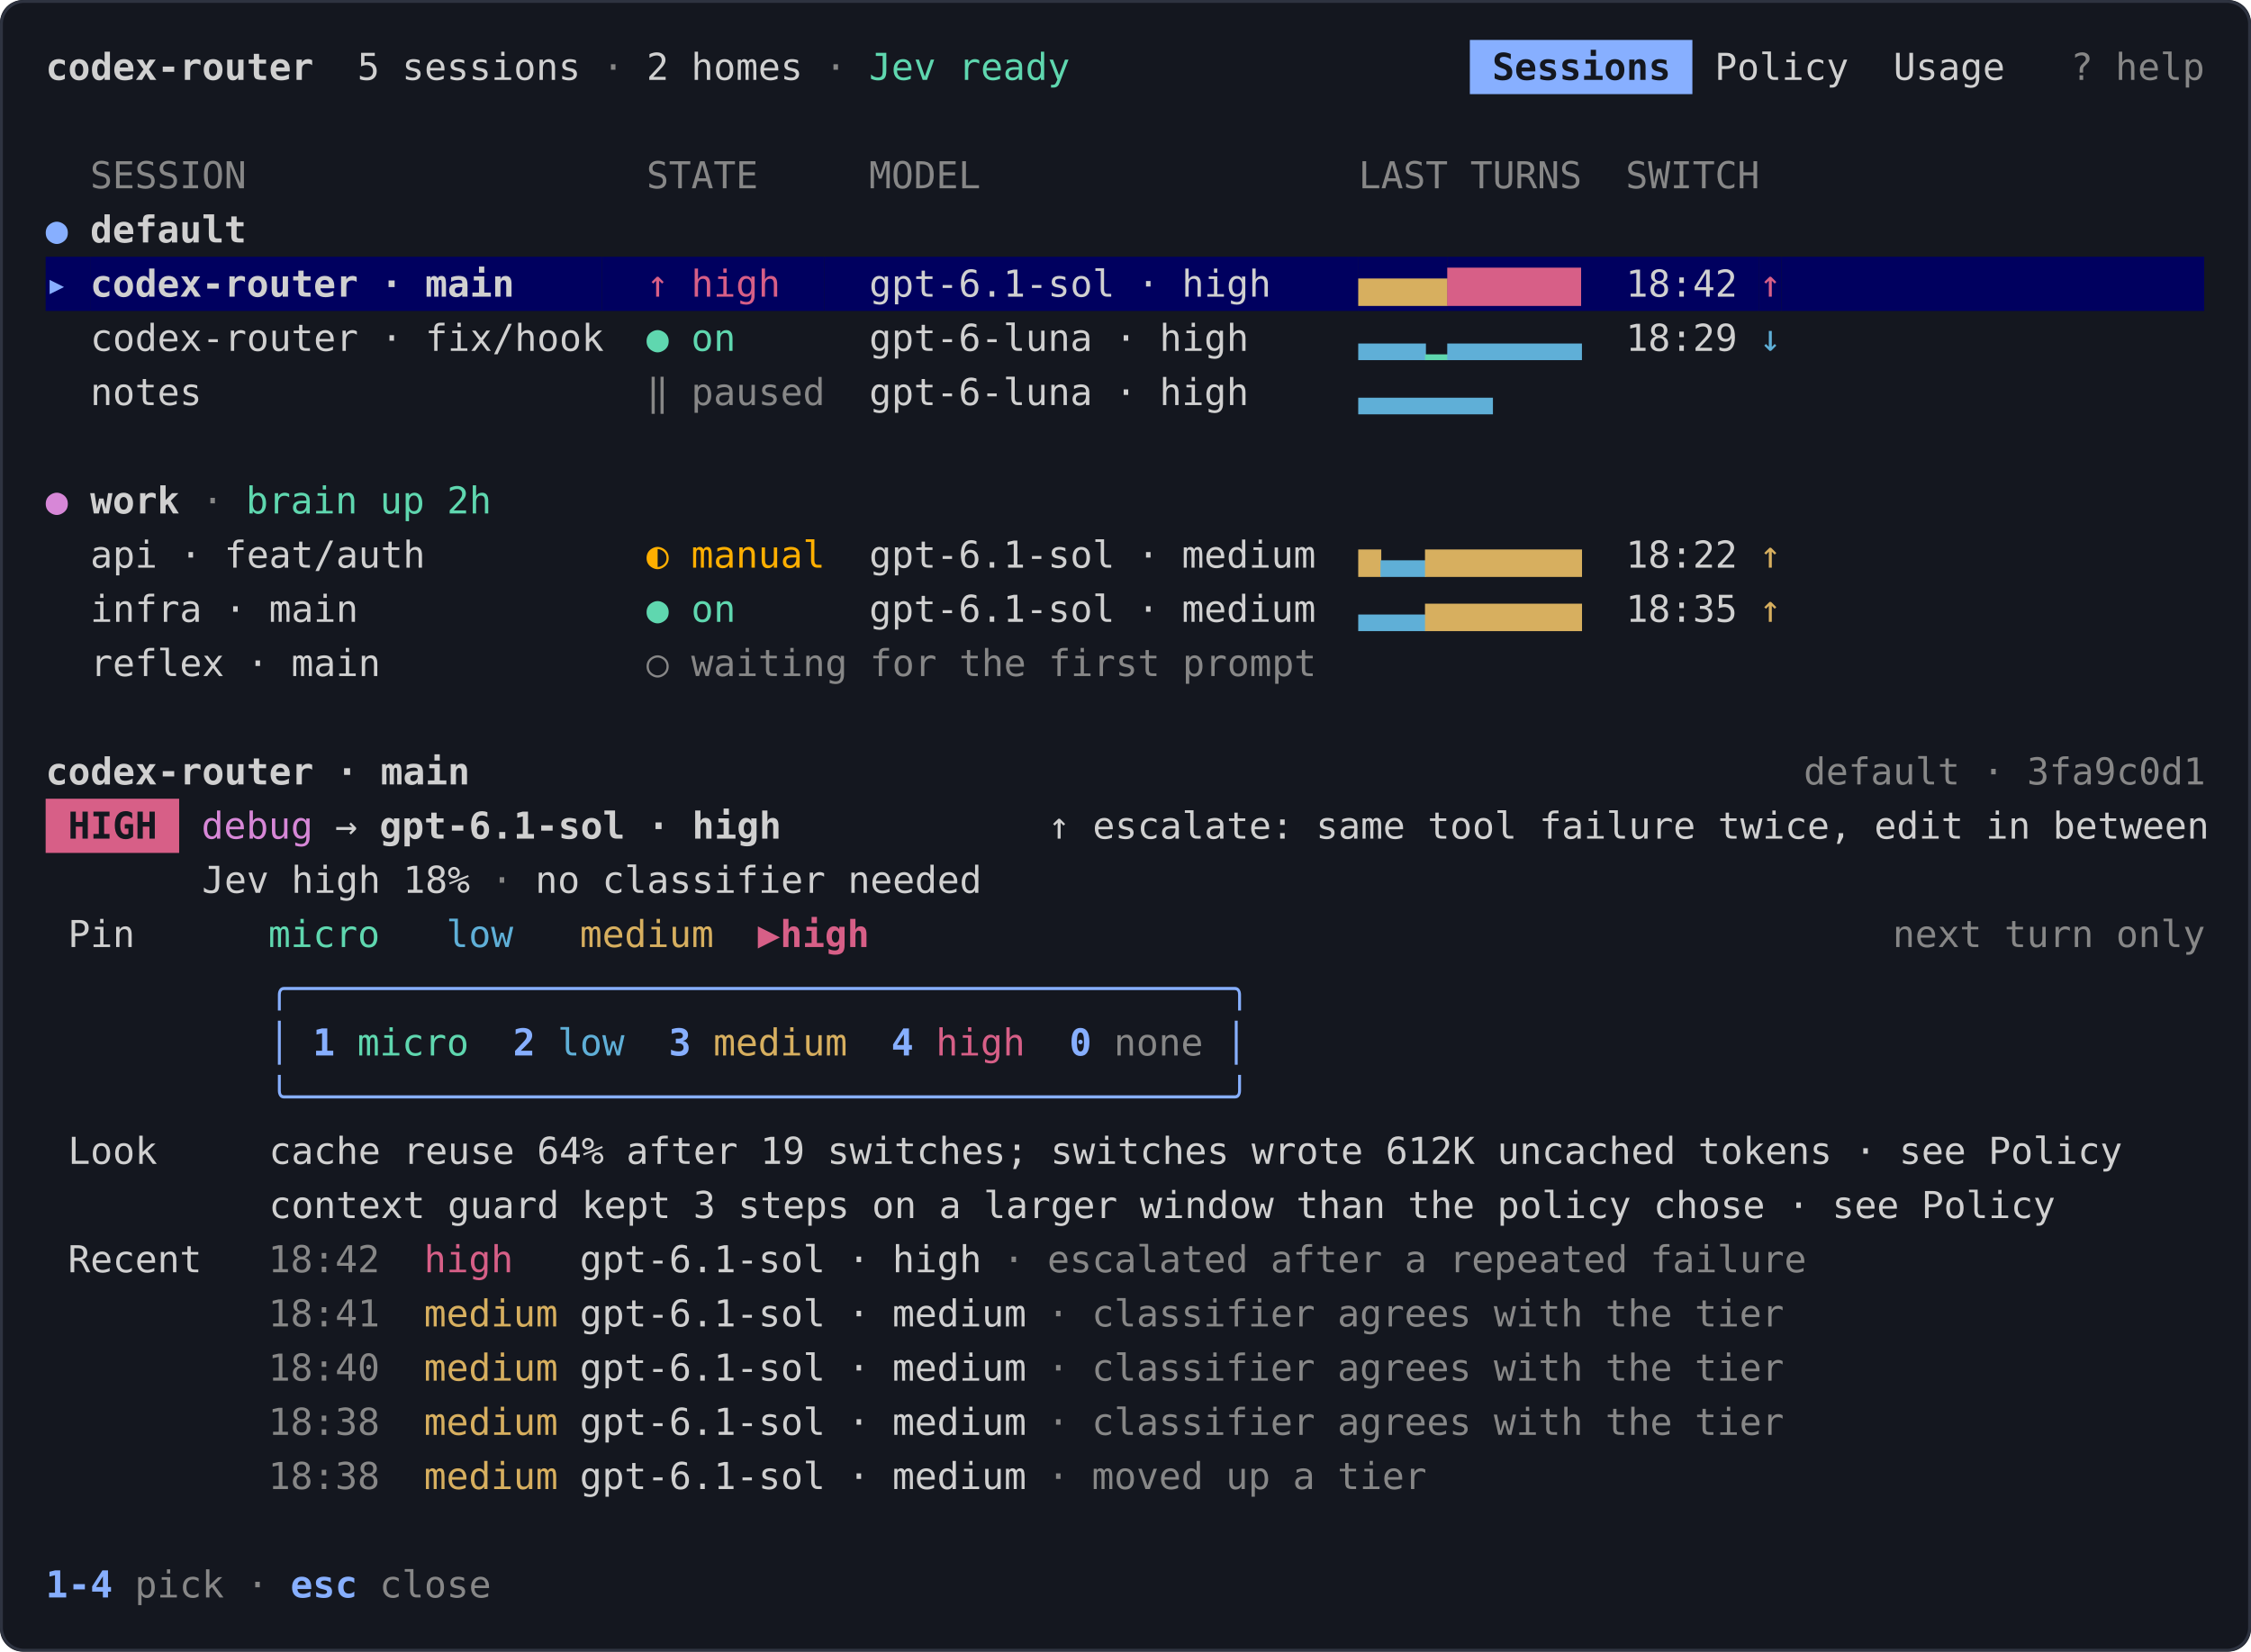
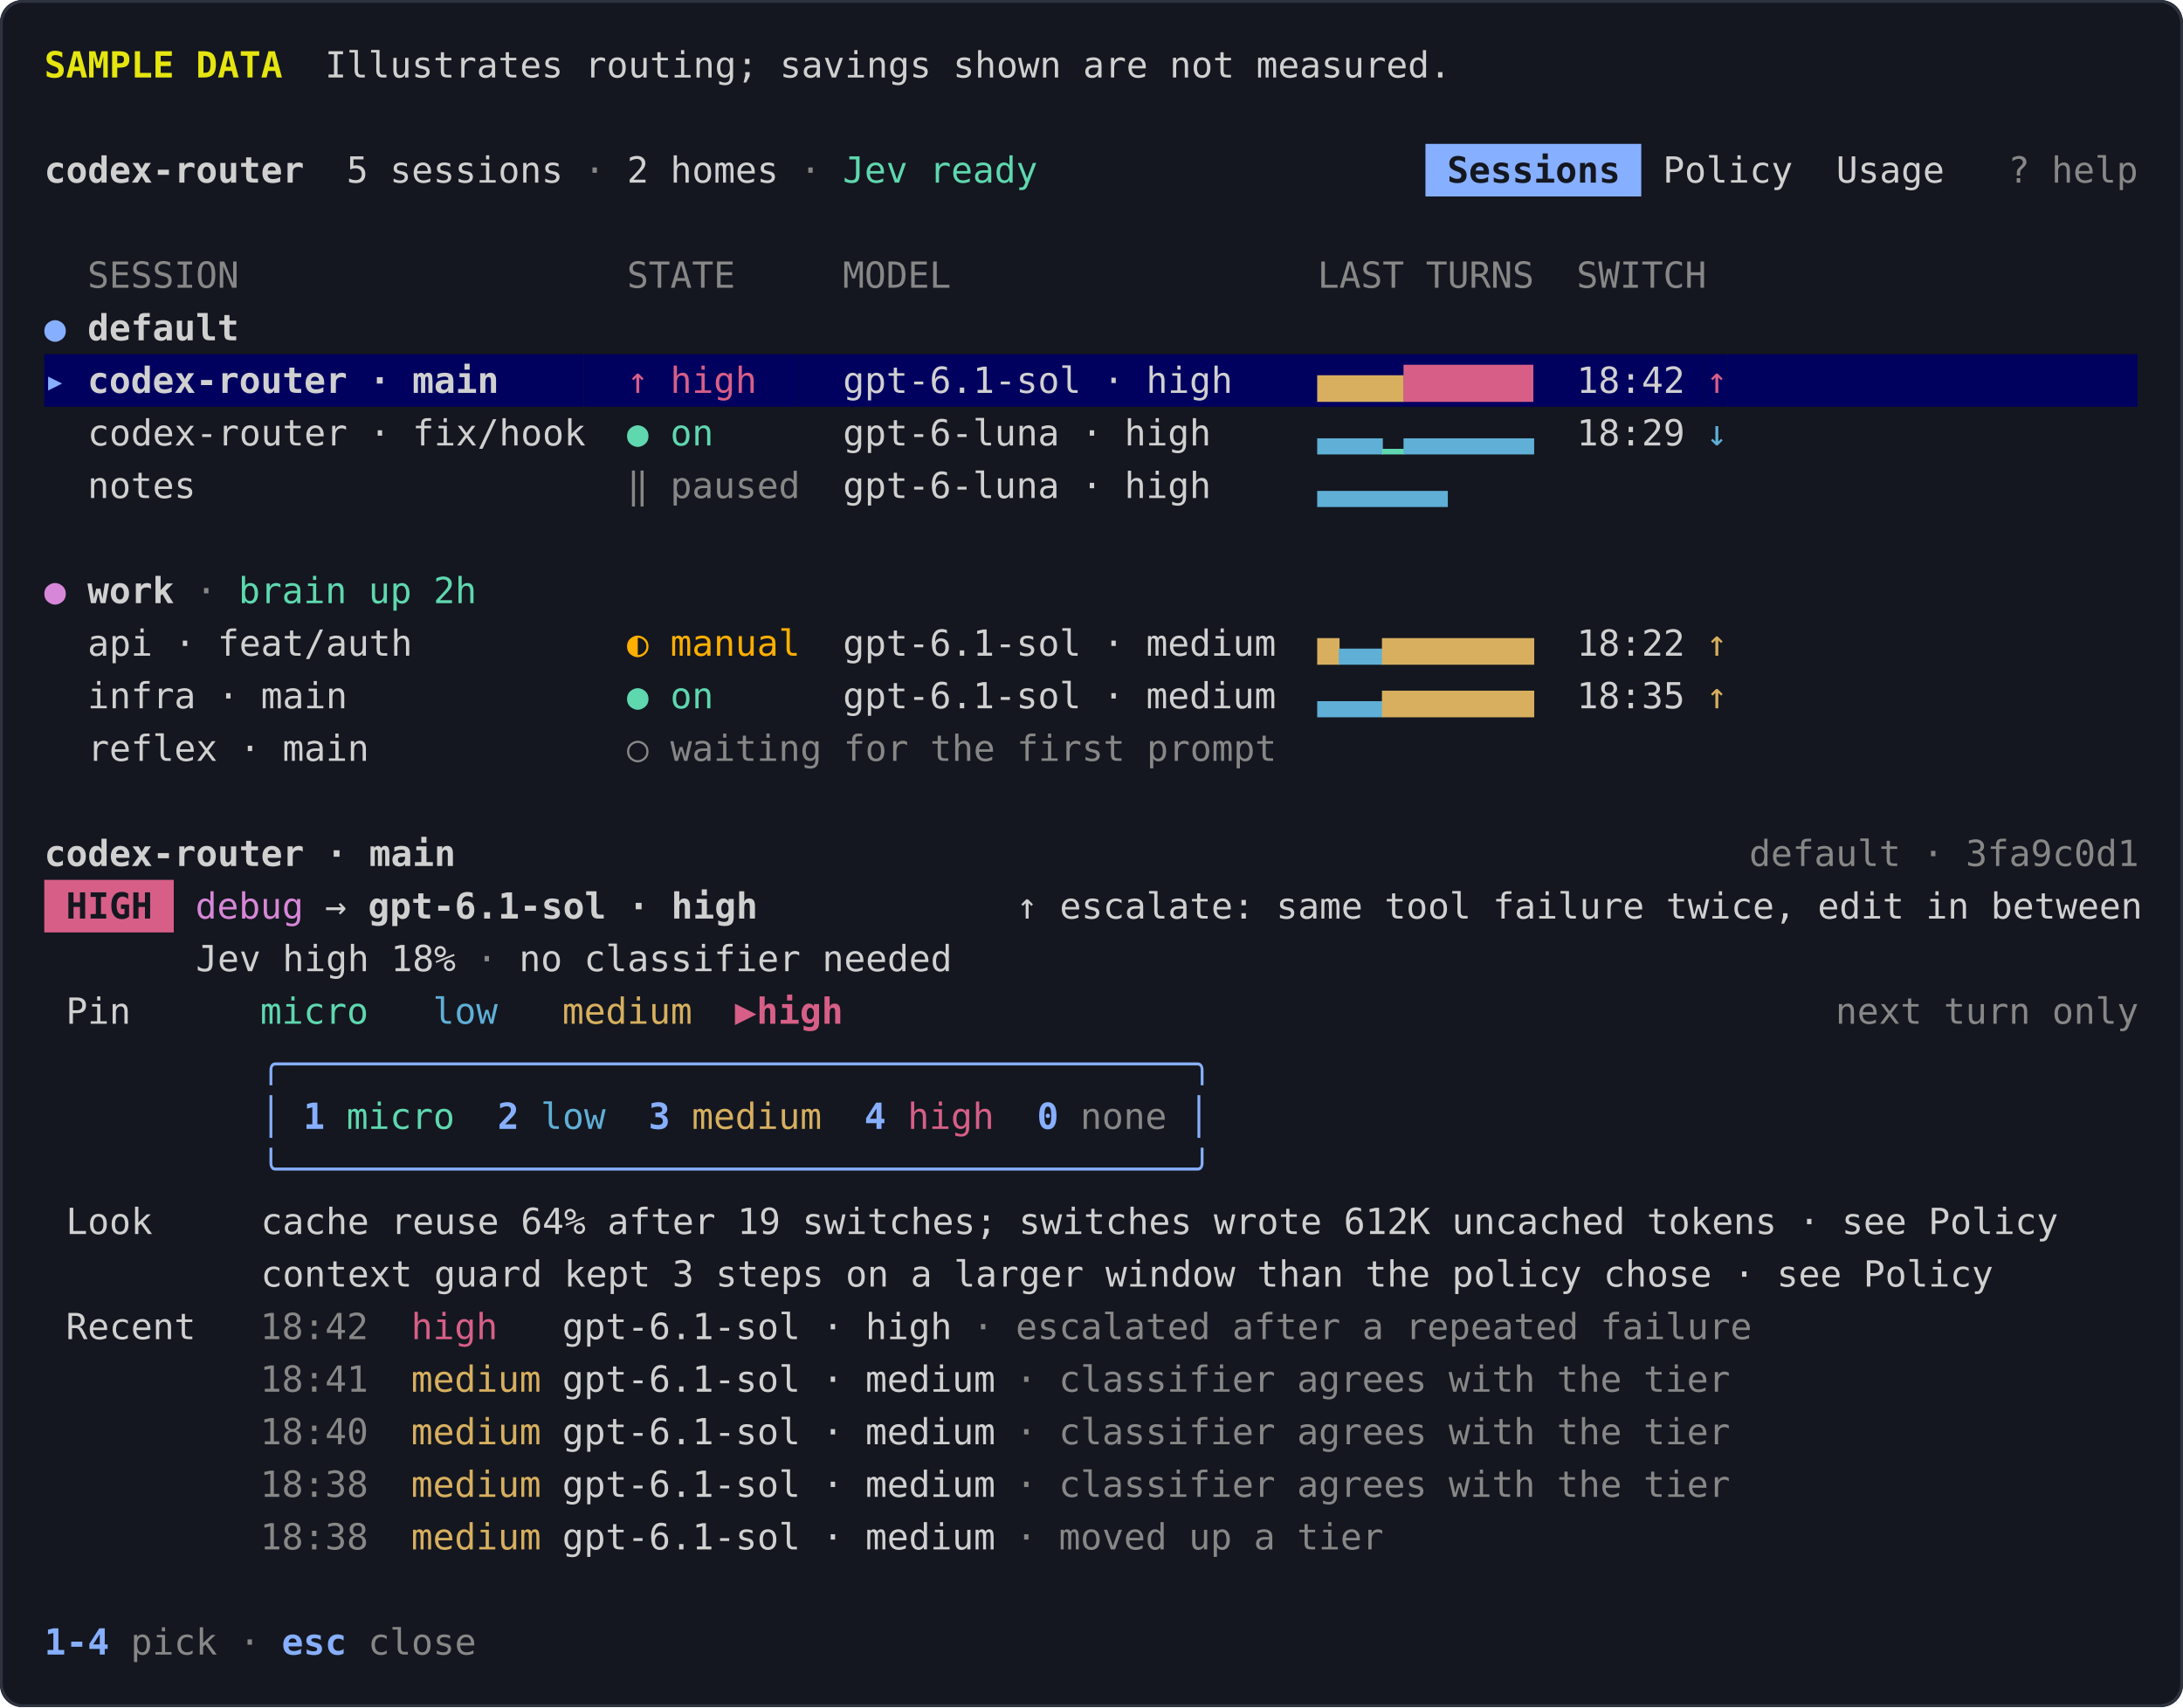
- <svg xmlns="http://www.w3.org/2000/svg" viewBox="0 0 789 579" width="789" height="579" role="img" aria-labelledby="title desc">
+ <svg xmlns="http://www.w3.org/2000/svg" viewBox="0 0 789 617" width="789" height="617" role="img" aria-labelledby="title desc">
  <style>text { font-family: ui-monospace, SFMono-Regular, Menlo, Consolas, 'DejaVu Sans Mono', monospace; font-size: 13px; }</style>
-   <rect width="789" height="579" rx="8" fill="#14171f" />
-   <rect x="0.5" y="0.5" width="788" height="578" rx="8" fill="none" stroke="#2e3340" />
-   <text x="16.0" y="28.0" fill="#d0d0d0" font-weight="700" xml:space="preserve">codex-router</text>
-   <text x="109.6" y="28.0" fill="#d0d0d0" xml:space="preserve">  5 sessions</text>
-   <text x="203.2" y="28.0" fill="#878787" xml:space="preserve"> · </text>
-   <text x="226.6" y="28.0" fill="#d0d0d0" xml:space="preserve">2 homes</text>
-   <text x="281.2" y="28.0" fill="#878787" xml:space="preserve"> · </text>
-   <text x="304.6" y="28.0" fill="#5fd7af" xml:space="preserve">Jev ready</text>
-   <rect x="515.2" y="14.0" width="78.0" height="19" fill="#87afff" />
-   <text x="515.2" y="28.0" fill="#14171f" font-weight="700" xml:space="preserve"> Sessions </text>
-   <text x="593.2" y="28.0" fill="#d0d0d0" xml:space="preserve"> Policy  Usage   </text>
-   <text x="725.8" y="28.0" fill="#878787" xml:space="preserve">? help</text>
-   <text x="31.6" y="66.0" fill="#878787" xml:space="preserve">SESSION                </text>
-   <text x="226.6" y="66.0" fill="#878787" xml:space="preserve">STATE   </text>
-   <text x="304.6" y="66.0" fill="#878787" xml:space="preserve">MODEL               </text>
-   <text x="476.2" y="66.0" fill="#878787" xml:space="preserve">LAST TURNS</text>
-   <text x="569.8" y="66.0" fill="#878787" xml:space="preserve">SWITCH</text>
-   <text x="16.0" y="85.0" fill="#87afff" xml:space="preserve">● </text>
-   <text x="31.6" y="85.0" fill="#d0d0d0" font-weight="700" xml:space="preserve">default</text>
-   <rect x="16.0" y="90.0" width="15.6" height="19" fill="#00005f" />
-   <text x="16.0" y="104.0" fill="#87afff" font-weight="700" xml:space="preserve">▸ </text>
-   <rect x="31.6" y="90.0" width="179.4" height="19" fill="#00005f" />
-   <text x="31.6" y="104.0" fill="#d0d0d0" font-weight="700" xml:space="preserve">codex-router · main    </text>
-   <rect x="211.0" y="90.0" width="15.6" height="19" fill="#00005f" />
-   <rect x="226.6" y="90.0" width="62.4" height="19" fill="#00005f" />
-   <text x="226.6" y="104.0" fill="#d75f87" xml:space="preserve">↑ high  </text>
-   <rect x="289.0" y="90.0" width="187.2" height="19" fill="#00005f" />
-   <text x="289.0" y="104.0" fill="#d0d0d0" xml:space="preserve">  gpt-6.1-sol · high    </text>
-   <rect x="476.2" y="90.0" width="31.2" height="19" fill="#00005f" />
-   <text x="476.2" y="104.0" fill="#d7af5f" xml:space="preserve">▅▅▅▅</text>
-   <rect x="507.4" y="90.0" width="46.8" height="19" fill="#00005f" />
-   <text x="507.4" y="104.0" fill="#d75f87" xml:space="preserve">▇▇▇▇▇▇</text>
-   <rect x="554.2" y="90.0" width="62.4" height="19" fill="#00005f" />
-   <text x="554.2" y="104.0" fill="#d0d0d0" xml:space="preserve">  18:42 </text>
-   <rect x="616.6" y="90.0" width="7.8" height="19" fill="#00005f" />
-   <text x="616.6" y="104.0" fill="#d75f87" xml:space="preserve">↑</text>
-   <rect x="624.4" y="90.0" width="148.2" height="19" fill="#00005f" />
-   <text x="16.0" y="123.0" fill="#d0d0d0" xml:space="preserve">  codex-router · fix/hook  </text>
-   <text x="226.6" y="123.0" fill="#5fd7af" xml:space="preserve">● on    </text>
-   <text x="289.0" y="123.0" fill="#d0d0d0" xml:space="preserve">  gpt-6-luna · high     </text>
-   <text x="476.2" y="123.0" fill="#5fafd7" xml:space="preserve">▃▃▃</text>
-   <text x="499.6" y="123.0" fill="#5fd7af" xml:space="preserve">▁</text>
-   <text x="507.4" y="123.0" fill="#5fafd7" xml:space="preserve">▃▃▃▃▃▃</text>
-   <text x="554.2" y="123.0" fill="#d0d0d0" xml:space="preserve">  18:29 </text>
-   <text x="616.6" y="123.0" fill="#5fafd7" xml:space="preserve">↓</text>
-   <text x="16.0" y="142.0" fill="#d0d0d0" xml:space="preserve">  notes                    </text>
-   <text x="226.6" y="142.0" fill="#878787" xml:space="preserve">‖ paused</text>
-   <text x="289.0" y="142.0" fill="#d0d0d0" xml:space="preserve">  gpt-6-luna · high     </text>
-   <text x="476.2" y="142.0" fill="#5fafd7" xml:space="preserve">▃▃▃▃▃▃</text>
-   <text x="16.0" y="180.0" fill="#d787d7" xml:space="preserve">● </text>
-   <text x="31.6" y="180.0" fill="#d0d0d0" font-weight="700" xml:space="preserve">work</text>
-   <text x="62.8" y="180.0" fill="#878787" xml:space="preserve"> · </text>
-   <text x="86.2" y="180.0" fill="#5fd7af" xml:space="preserve">brain up 2h</text>
-   <text x="16.0" y="199.0" fill="#d0d0d0" xml:space="preserve">  api · feat/auth          </text>
-   <text x="226.6" y="199.0" fill="#ffaf00" xml:space="preserve">◐ manual</text>
-   <text x="289.0" y="199.0" fill="#d0d0d0" xml:space="preserve">  gpt-6.1-sol · medium  </text>
-   <text x="476.2" y="199.0" fill="#d7af5f" xml:space="preserve">▅</text>
-   <text x="484.0" y="199.0" fill="#5fafd7" xml:space="preserve">▃▃</text>
-   <text x="499.6" y="199.0" fill="#d7af5f" xml:space="preserve">▅▅▅▅▅▅▅</text>
-   <text x="554.2" y="199.0" fill="#d0d0d0" xml:space="preserve">  18:22 </text>
-   <text x="616.6" y="199.0" fill="#d7af5f" xml:space="preserve">↑</text>
-   <text x="16.0" y="218.0" fill="#d0d0d0" xml:space="preserve">  infra · main             </text>
-   <text x="226.6" y="218.0" fill="#5fd7af" xml:space="preserve">● on    </text>
-   <text x="289.0" y="218.0" fill="#d0d0d0" xml:space="preserve">  gpt-6.1-sol · medium  </text>
-   <text x="476.2" y="218.0" fill="#5fafd7" xml:space="preserve">▃▃▃</text>
-   <text x="499.6" y="218.0" fill="#d7af5f" xml:space="preserve">▅▅▅▅▅▅▅</text>
-   <text x="554.2" y="218.0" fill="#d0d0d0" xml:space="preserve">  18:35 </text>
-   <text x="616.6" y="218.0" fill="#d7af5f" xml:space="preserve">↑</text>
-   <text x="16.0" y="237.0" fill="#d0d0d0" xml:space="preserve">  reflex · main            </text>
-   <text x="226.6" y="237.0" fill="#878787" xml:space="preserve">○ waiting for the first prompt</text>
-   <text x="16.0" y="275.0" fill="#d0d0d0" font-weight="700" xml:space="preserve">codex-router · main</text>
-   <text x="632.2" y="275.0" fill="#878787" xml:space="preserve">default · 3fa9c0d1</text>
-   <rect x="16.0" y="280.0" width="46.8" height="19" fill="#d75f87" />
-   <text x="16.0" y="294.0" fill="#14171f" font-weight="700" xml:space="preserve"> HIGH </text>
-   <text x="70.6" y="294.0" fill="#d787d7" xml:space="preserve">debug</text>
-   <text x="109.6" y="294.0" fill="#d0d0d0" xml:space="preserve"> → </text>
-   <text x="133.0" y="294.0" fill="#d0d0d0" font-weight="700" xml:space="preserve">gpt-6.1-sol · high</text>
-   <text x="273.4" y="294.0" fill="#d0d0d0" xml:space="preserve">            ↑ escalate: same tool failure twice, edit in between</text>
-   <text x="16.0" y="313.0" fill="#d0d0d0" xml:space="preserve">       Jev high 18%</text>
-   <text x="164.2" y="313.0" fill="#878787" xml:space="preserve"> · </text>
-   <text x="187.6" y="313.0" fill="#d0d0d0" xml:space="preserve">no classifier needed</text>
-   <text x="16.0" y="332.0" fill="#d0d0d0" xml:space="preserve"> Pin     </text>
-   <text x="86.2" y="332.0" fill="#5fd7af" xml:space="preserve"> micro  </text>
-   <text x="148.6" y="332.0" fill="#5fafd7" xml:space="preserve"> low  </text>
-   <text x="195.4" y="332.0" fill="#d7af5f" xml:space="preserve"> medium  </text>
-   <text x="265.6" y="332.0" fill="#d75f87" font-weight="700" xml:space="preserve">▶high  </text>
-   <text x="663.4" y="332.0" fill="#878787" xml:space="preserve">next turn only</text>
-   <text x="94.0" y="351.0" fill="#87afff" xml:space="preserve">╭──────────────────────────────────────────╮</text>
-   <text x="94.0" y="370.0" fill="#87afff" xml:space="preserve">│</text>
-   <text x="109.6" y="370.0" fill="#87afff" font-weight="700" xml:space="preserve">1</text>
-   <text x="117.4" y="370.0" fill="#5fd7af" xml:space="preserve"> micro</text>
-   <text x="179.8" y="370.0" fill="#87afff" font-weight="700" xml:space="preserve">2</text>
-   <text x="187.6" y="370.0" fill="#5fafd7" xml:space="preserve"> low</text>
-   <text x="234.4" y="370.0" fill="#87afff" font-weight="700" xml:space="preserve">3</text>
-   <text x="242.2" y="370.0" fill="#d7af5f" xml:space="preserve"> medium</text>
-   <text x="312.4" y="370.0" fill="#87afff" font-weight="700" xml:space="preserve">4</text>
-   <text x="320.2" y="370.0" fill="#d75f87" xml:space="preserve"> high</text>
-   <text x="374.8" y="370.0" fill="#87afff" font-weight="700" xml:space="preserve">0</text>
-   <text x="382.6" y="370.0" fill="#878787" xml:space="preserve"> none</text>
-   <text x="429.4" y="370.0" fill="#87afff" xml:space="preserve">│</text>
-   <text x="94.0" y="389.0" fill="#87afff" xml:space="preserve">╰──────────────────────────────────────────╯</text>
-   <text x="16.0" y="408.0" fill="#d0d0d0" xml:space="preserve"> Look     cache reuse 64% after 19 switches; switches wrote 612K uncached tokens · see Policy</text>
-   <text x="16.0" y="427.0" fill="#d0d0d0" xml:space="preserve">          context guard kept 3 steps on a larger window than the policy chose · see Policy</text>
-   <text x="16.0" y="446.0" fill="#d0d0d0" xml:space="preserve"> Recent   </text>
-   <text x="94.0" y="446.0" fill="#878787" xml:space="preserve">18:42  </text>
-   <text x="148.6" y="446.0" fill="#d75f87" xml:space="preserve">high   </text>
-   <text x="203.2" y="446.0" fill="#d0d0d0" xml:space="preserve">gpt-6.1-sol · high</text>
-   <text x="343.6" y="446.0" fill="#878787" xml:space="preserve"> · escalated after a repeated failure</text>
-   <text x="94.0" y="465.0" fill="#878787" xml:space="preserve">18:41  </text>
-   <text x="148.6" y="465.0" fill="#d7af5f" xml:space="preserve">medium </text>
-   <text x="203.2" y="465.0" fill="#d0d0d0" xml:space="preserve">gpt-6.1-sol · medium</text>
-   <text x="359.2" y="465.0" fill="#878787" xml:space="preserve"> · classifier agrees with the tier</text>
-   <text x="94.0" y="484.0" fill="#878787" xml:space="preserve">18:40  </text>
-   <text x="148.6" y="484.0" fill="#d7af5f" xml:space="preserve">medium </text>
-   <text x="203.2" y="484.0" fill="#d0d0d0" xml:space="preserve">gpt-6.1-sol · medium</text>
-   <text x="359.2" y="484.0" fill="#878787" xml:space="preserve"> · classifier agrees with the tier</text>
-   <text x="94.0" y="503.0" fill="#878787" xml:space="preserve">18:38  </text>
+   <rect width="789" height="617" rx="8" fill="#14171f" />
+   <rect x="0.5" y="0.5" width="788" height="616" rx="8" fill="none" stroke="#2e3340" />
+   <text x="16.0" y="28.0" fill="#e5e510" font-weight="700" xml:space="preserve">SAMPLE DATA</text>
+   <text x="101.8" y="28.0" fill="#d0d0d0" xml:space="preserve">  Illustrates routing; savings shown are not measured.</text>
+   <text x="16.0" y="66.0" fill="#d0d0d0" font-weight="700" xml:space="preserve">codex-router</text>
+   <text x="109.6" y="66.0" fill="#d0d0d0" xml:space="preserve">  5 sessions</text>
+   <text x="203.2" y="66.0" fill="#878787" xml:space="preserve"> · </text>
+   <text x="226.6" y="66.0" fill="#d0d0d0" xml:space="preserve">2 homes</text>
+   <text x="281.2" y="66.0" fill="#878787" xml:space="preserve"> · </text>
+   <text x="304.6" y="66.0" fill="#5fd7af" xml:space="preserve">Jev ready</text>
+   <rect x="515.2" y="52.0" width="78.0" height="19" fill="#87afff" />
+   <text x="515.2" y="66.0" fill="#14171f" font-weight="700" xml:space="preserve"> Sessions </text>
+   <text x="593.2" y="66.0" fill="#d0d0d0" xml:space="preserve"> Policy  Usage   </text>
+   <text x="725.8" y="66.0" fill="#878787" xml:space="preserve">? help</text>
+   <text x="31.6" y="104.0" fill="#878787" xml:space="preserve">SESSION                </text>
+   <text x="226.6" y="104.0" fill="#878787" xml:space="preserve">STATE   </text>
+   <text x="304.6" y="104.0" fill="#878787" xml:space="preserve">MODEL               </text>
+   <text x="476.2" y="104.0" fill="#878787" xml:space="preserve">LAST TURNS</text>
+   <text x="569.8" y="104.0" fill="#878787" xml:space="preserve">SWITCH</text>
+   <text x="16.0" y="123.0" fill="#87afff" xml:space="preserve">● </text>
+   <text x="31.6" y="123.0" fill="#d0d0d0" font-weight="700" xml:space="preserve">default</text>
+   <rect x="16.0" y="128.0" width="15.6" height="19" fill="#00005f" />
+   <text x="16.0" y="142.0" fill="#87afff" font-weight="700" xml:space="preserve">▸ </text>
+   <rect x="31.6" y="128.0" width="179.4" height="19" fill="#00005f" />
+   <text x="31.6" y="142.0" fill="#d0d0d0" font-weight="700" xml:space="preserve">codex-router · main    </text>
+   <rect x="211.0" y="128.0" width="15.6" height="19" fill="#00005f" />
+   <rect x="226.6" y="128.0" width="62.4" height="19" fill="#00005f" />
+   <text x="226.6" y="142.0" fill="#d75f87" xml:space="preserve">↑ high  </text>
+   <rect x="289.0" y="128.0" width="187.2" height="19" fill="#00005f" />
+   <text x="289.0" y="142.0" fill="#d0d0d0" xml:space="preserve">  gpt-6.1-sol · high    </text>
+   <rect x="476.2" y="128.0" width="31.2" height="19" fill="#00005f" />
+   <text x="476.2" y="142.0" fill="#d7af5f" xml:space="preserve">▅▅▅▅</text>
+   <rect x="507.4" y="128.0" width="46.8" height="19" fill="#00005f" />
+   <text x="507.4" y="142.0" fill="#d75f87" xml:space="preserve">▇▇▇▇▇▇</text>
+   <rect x="554.2" y="128.0" width="62.4" height="19" fill="#00005f" />
+   <text x="554.2" y="142.0" fill="#d0d0d0" xml:space="preserve">  18:42 </text>
+   <rect x="616.6" y="128.0" width="7.8" height="19" fill="#00005f" />
+   <text x="616.6" y="142.0" fill="#d75f87" xml:space="preserve">↑</text>
+   <rect x="624.4" y="128.0" width="148.2" height="19" fill="#00005f" />
+   <text x="16.0" y="161.0" fill="#d0d0d0" xml:space="preserve">  codex-router · fix/hook  </text>
+   <text x="226.6" y="161.0" fill="#5fd7af" xml:space="preserve">● on    </text>
+   <text x="289.0" y="161.0" fill="#d0d0d0" xml:space="preserve">  gpt-6-luna · high     </text>
+   <text x="476.2" y="161.0" fill="#5fafd7" xml:space="preserve">▃▃▃</text>
+   <text x="499.6" y="161.0" fill="#5fd7af" xml:space="preserve">▁</text>
+   <text x="507.4" y="161.0" fill="#5fafd7" xml:space="preserve">▃▃▃▃▃▃</text>
+   <text x="554.2" y="161.0" fill="#d0d0d0" xml:space="preserve">  18:29 </text>
+   <text x="616.6" y="161.0" fill="#5fafd7" xml:space="preserve">↓</text>
+   <text x="16.0" y="180.0" fill="#d0d0d0" xml:space="preserve">  notes                    </text>
+   <text x="226.6" y="180.0" fill="#878787" xml:space="preserve">‖ paused</text>
+   <text x="289.0" y="180.0" fill="#d0d0d0" xml:space="preserve">  gpt-6-luna · high     </text>
+   <text x="476.2" y="180.0" fill="#5fafd7" xml:space="preserve">▃▃▃▃▃▃</text>
+   <text x="16.0" y="218.0" fill="#d787d7" xml:space="preserve">● </text>
+   <text x="31.6" y="218.0" fill="#d0d0d0" font-weight="700" xml:space="preserve">work</text>
+   <text x="62.8" y="218.0" fill="#878787" xml:space="preserve"> · </text>
+   <text x="86.2" y="218.0" fill="#5fd7af" xml:space="preserve">brain up 2h</text>
+   <text x="16.0" y="237.0" fill="#d0d0d0" xml:space="preserve">  api · feat/auth          </text>
+   <text x="226.6" y="237.0" fill="#ffaf00" xml:space="preserve">◐ manual</text>
+   <text x="289.0" y="237.0" fill="#d0d0d0" xml:space="preserve">  gpt-6.1-sol · medium  </text>
+   <text x="476.2" y="237.0" fill="#d7af5f" xml:space="preserve">▅</text>
+   <text x="484.0" y="237.0" fill="#5fafd7" xml:space="preserve">▃▃</text>
+   <text x="499.6" y="237.0" fill="#d7af5f" xml:space="preserve">▅▅▅▅▅▅▅</text>
+   <text x="554.2" y="237.0" fill="#d0d0d0" xml:space="preserve">  18:22 </text>
+   <text x="616.6" y="237.0" fill="#d7af5f" xml:space="preserve">↑</text>
+   <text x="16.0" y="256.0" fill="#d0d0d0" xml:space="preserve">  infra · main             </text>
+   <text x="226.6" y="256.0" fill="#5fd7af" xml:space="preserve">● on    </text>
+   <text x="289.0" y="256.0" fill="#d0d0d0" xml:space="preserve">  gpt-6.1-sol · medium  </text>
+   <text x="476.2" y="256.0" fill="#5fafd7" xml:space="preserve">▃▃▃</text>
+   <text x="499.6" y="256.0" fill="#d7af5f" xml:space="preserve">▅▅▅▅▅▅▅</text>
+   <text x="554.2" y="256.0" fill="#d0d0d0" xml:space="preserve">  18:35 </text>
+   <text x="616.6" y="256.0" fill="#d7af5f" xml:space="preserve">↑</text>
+   <text x="16.0" y="275.0" fill="#d0d0d0" xml:space="preserve">  reflex · main            </text>
+   <text x="226.6" y="275.0" fill="#878787" xml:space="preserve">○ waiting for the first prompt</text>
+   <text x="16.0" y="313.0" fill="#d0d0d0" font-weight="700" xml:space="preserve">codex-router · main</text>
+   <text x="632.2" y="313.0" fill="#878787" xml:space="preserve">default · 3fa9c0d1</text>
+   <rect x="16.0" y="318.0" width="46.8" height="19" fill="#d75f87" />
+   <text x="16.0" y="332.0" fill="#14171f" font-weight="700" xml:space="preserve"> HIGH </text>
+   <text x="70.6" y="332.0" fill="#d787d7" xml:space="preserve">debug</text>
+   <text x="109.6" y="332.0" fill="#d0d0d0" xml:space="preserve"> → </text>
+   <text x="133.0" y="332.0" fill="#d0d0d0" font-weight="700" xml:space="preserve">gpt-6.1-sol · high</text>
+   <text x="273.4" y="332.0" fill="#d0d0d0" xml:space="preserve">            ↑ escalate: same tool failure twice, edit in between</text>
+   <text x="16.0" y="351.0" fill="#d0d0d0" xml:space="preserve">       Jev high 18%</text>
+   <text x="164.2" y="351.0" fill="#878787" xml:space="preserve"> · </text>
+   <text x="187.6" y="351.0" fill="#d0d0d0" xml:space="preserve">no classifier needed</text>
+   <text x="16.0" y="370.0" fill="#d0d0d0" xml:space="preserve"> Pin     </text>
+   <text x="86.2" y="370.0" fill="#5fd7af" xml:space="preserve"> micro  </text>
+   <text x="148.6" y="370.0" fill="#5fafd7" xml:space="preserve"> low  </text>
+   <text x="195.4" y="370.0" fill="#d7af5f" xml:space="preserve"> medium  </text>
+   <text x="265.6" y="370.0" fill="#d75f87" font-weight="700" xml:space="preserve">▶high  </text>
+   <text x="663.4" y="370.0" fill="#878787" xml:space="preserve">next turn only</text>
+   <text x="94.0" y="389.0" fill="#87afff" xml:space="preserve">╭──────────────────────────────────────────╮</text>
+   <text x="94.0" y="408.0" fill="#87afff" xml:space="preserve">│</text>
+   <text x="109.6" y="408.0" fill="#87afff" font-weight="700" xml:space="preserve">1</text>
+   <text x="117.4" y="408.0" fill="#5fd7af" xml:space="preserve"> micro</text>
+   <text x="179.8" y="408.0" fill="#87afff" font-weight="700" xml:space="preserve">2</text>
+   <text x="187.6" y="408.0" fill="#5fafd7" xml:space="preserve"> low</text>
+   <text x="234.4" y="408.0" fill="#87afff" font-weight="700" xml:space="preserve">3</text>
+   <text x="242.2" y="408.0" fill="#d7af5f" xml:space="preserve"> medium</text>
+   <text x="312.4" y="408.0" fill="#87afff" font-weight="700" xml:space="preserve">4</text>
+   <text x="320.2" y="408.0" fill="#d75f87" xml:space="preserve"> high</text>
+   <text x="374.8" y="408.0" fill="#87afff" font-weight="700" xml:space="preserve">0</text>
+   <text x="382.6" y="408.0" fill="#878787" xml:space="preserve"> none</text>
+   <text x="429.4" y="408.0" fill="#87afff" xml:space="preserve">│</text>
+   <text x="94.0" y="427.0" fill="#87afff" xml:space="preserve">╰──────────────────────────────────────────╯</text>
+   <text x="16.0" y="446.0" fill="#d0d0d0" xml:space="preserve"> Look     cache reuse 64% after 19 switches; switches wrote 612K uncached tokens · see Policy</text>
+   <text x="16.0" y="465.0" fill="#d0d0d0" xml:space="preserve">          context guard kept 3 steps on a larger window than the policy chose · see Policy</text>
+   <text x="16.0" y="484.0" fill="#d0d0d0" xml:space="preserve"> Recent   </text>
+   <text x="94.0" y="484.0" fill="#878787" xml:space="preserve">18:42  </text>
+   <text x="148.6" y="484.0" fill="#d75f87" xml:space="preserve">high   </text>
+   <text x="203.2" y="484.0" fill="#d0d0d0" xml:space="preserve">gpt-6.1-sol · high</text>
+   <text x="343.6" y="484.0" fill="#878787" xml:space="preserve"> · escalated after a repeated failure</text>
+   <text x="94.0" y="503.0" fill="#878787" xml:space="preserve">18:41  </text>
  <text x="148.6" y="503.0" fill="#d7af5f" xml:space="preserve">medium </text>
  <text x="203.2" y="503.0" fill="#d0d0d0" xml:space="preserve">gpt-6.1-sol · medium</text>
  <text x="359.2" y="503.0" fill="#878787" xml:space="preserve"> · classifier agrees with the tier</text>
-   <text x="94.0" y="522.0" fill="#878787" xml:space="preserve">18:38  </text>
+   <text x="94.0" y="522.0" fill="#878787" xml:space="preserve">18:40  </text>
  <text x="148.6" y="522.0" fill="#d7af5f" xml:space="preserve">medium </text>
  <text x="203.2" y="522.0" fill="#d0d0d0" xml:space="preserve">gpt-6.1-sol · medium</text>
-   <text x="359.2" y="522.0" fill="#878787" xml:space="preserve"> · moved up a tier</text>
-   <text x="16.0" y="560.0" fill="#87afff" font-weight="700" xml:space="preserve">1-4</text>
-   <text x="39.4" y="560.0" fill="#878787" xml:space="preserve"> pick · </text>
-   <text x="101.8" y="560.0" fill="#87afff" font-weight="700" xml:space="preserve">esc</text>
-   <text x="125.2" y="560.0" fill="#878787" xml:space="preserve"> close</text>
+   <text x="359.2" y="522.0" fill="#878787" xml:space="preserve"> · classifier agrees with the tier</text>
+   <text x="94.0" y="541.0" fill="#878787" xml:space="preserve">18:38  </text>
+   <text x="148.6" y="541.0" fill="#d7af5f" xml:space="preserve">medium </text>
+   <text x="203.2" y="541.0" fill="#d0d0d0" xml:space="preserve">gpt-6.1-sol · medium</text>
+   <text x="359.2" y="541.0" fill="#878787" xml:space="preserve"> · classifier agrees with the tier</text>
+   <text x="94.0" y="560.0" fill="#878787" xml:space="preserve">18:38  </text>
+   <text x="148.6" y="560.0" fill="#d7af5f" xml:space="preserve">medium </text>
+   <text x="203.2" y="560.0" fill="#d0d0d0" xml:space="preserve">gpt-6.1-sol · medium</text>
+   <text x="359.2" y="560.0" fill="#878787" xml:space="preserve"> · moved up a tier</text>
+   <text x="16.0" y="598.0" fill="#87afff" font-weight="700" xml:space="preserve">1-4</text>
+   <text x="39.4" y="598.0" fill="#878787" xml:space="preserve"> pick · </text>
+   <text x="101.8" y="598.0" fill="#87afff" font-weight="700" xml:space="preserve">esc</text>
+   <text x="125.2" y="598.0" fill="#878787" xml:space="preserve"> close</text>
</svg>
